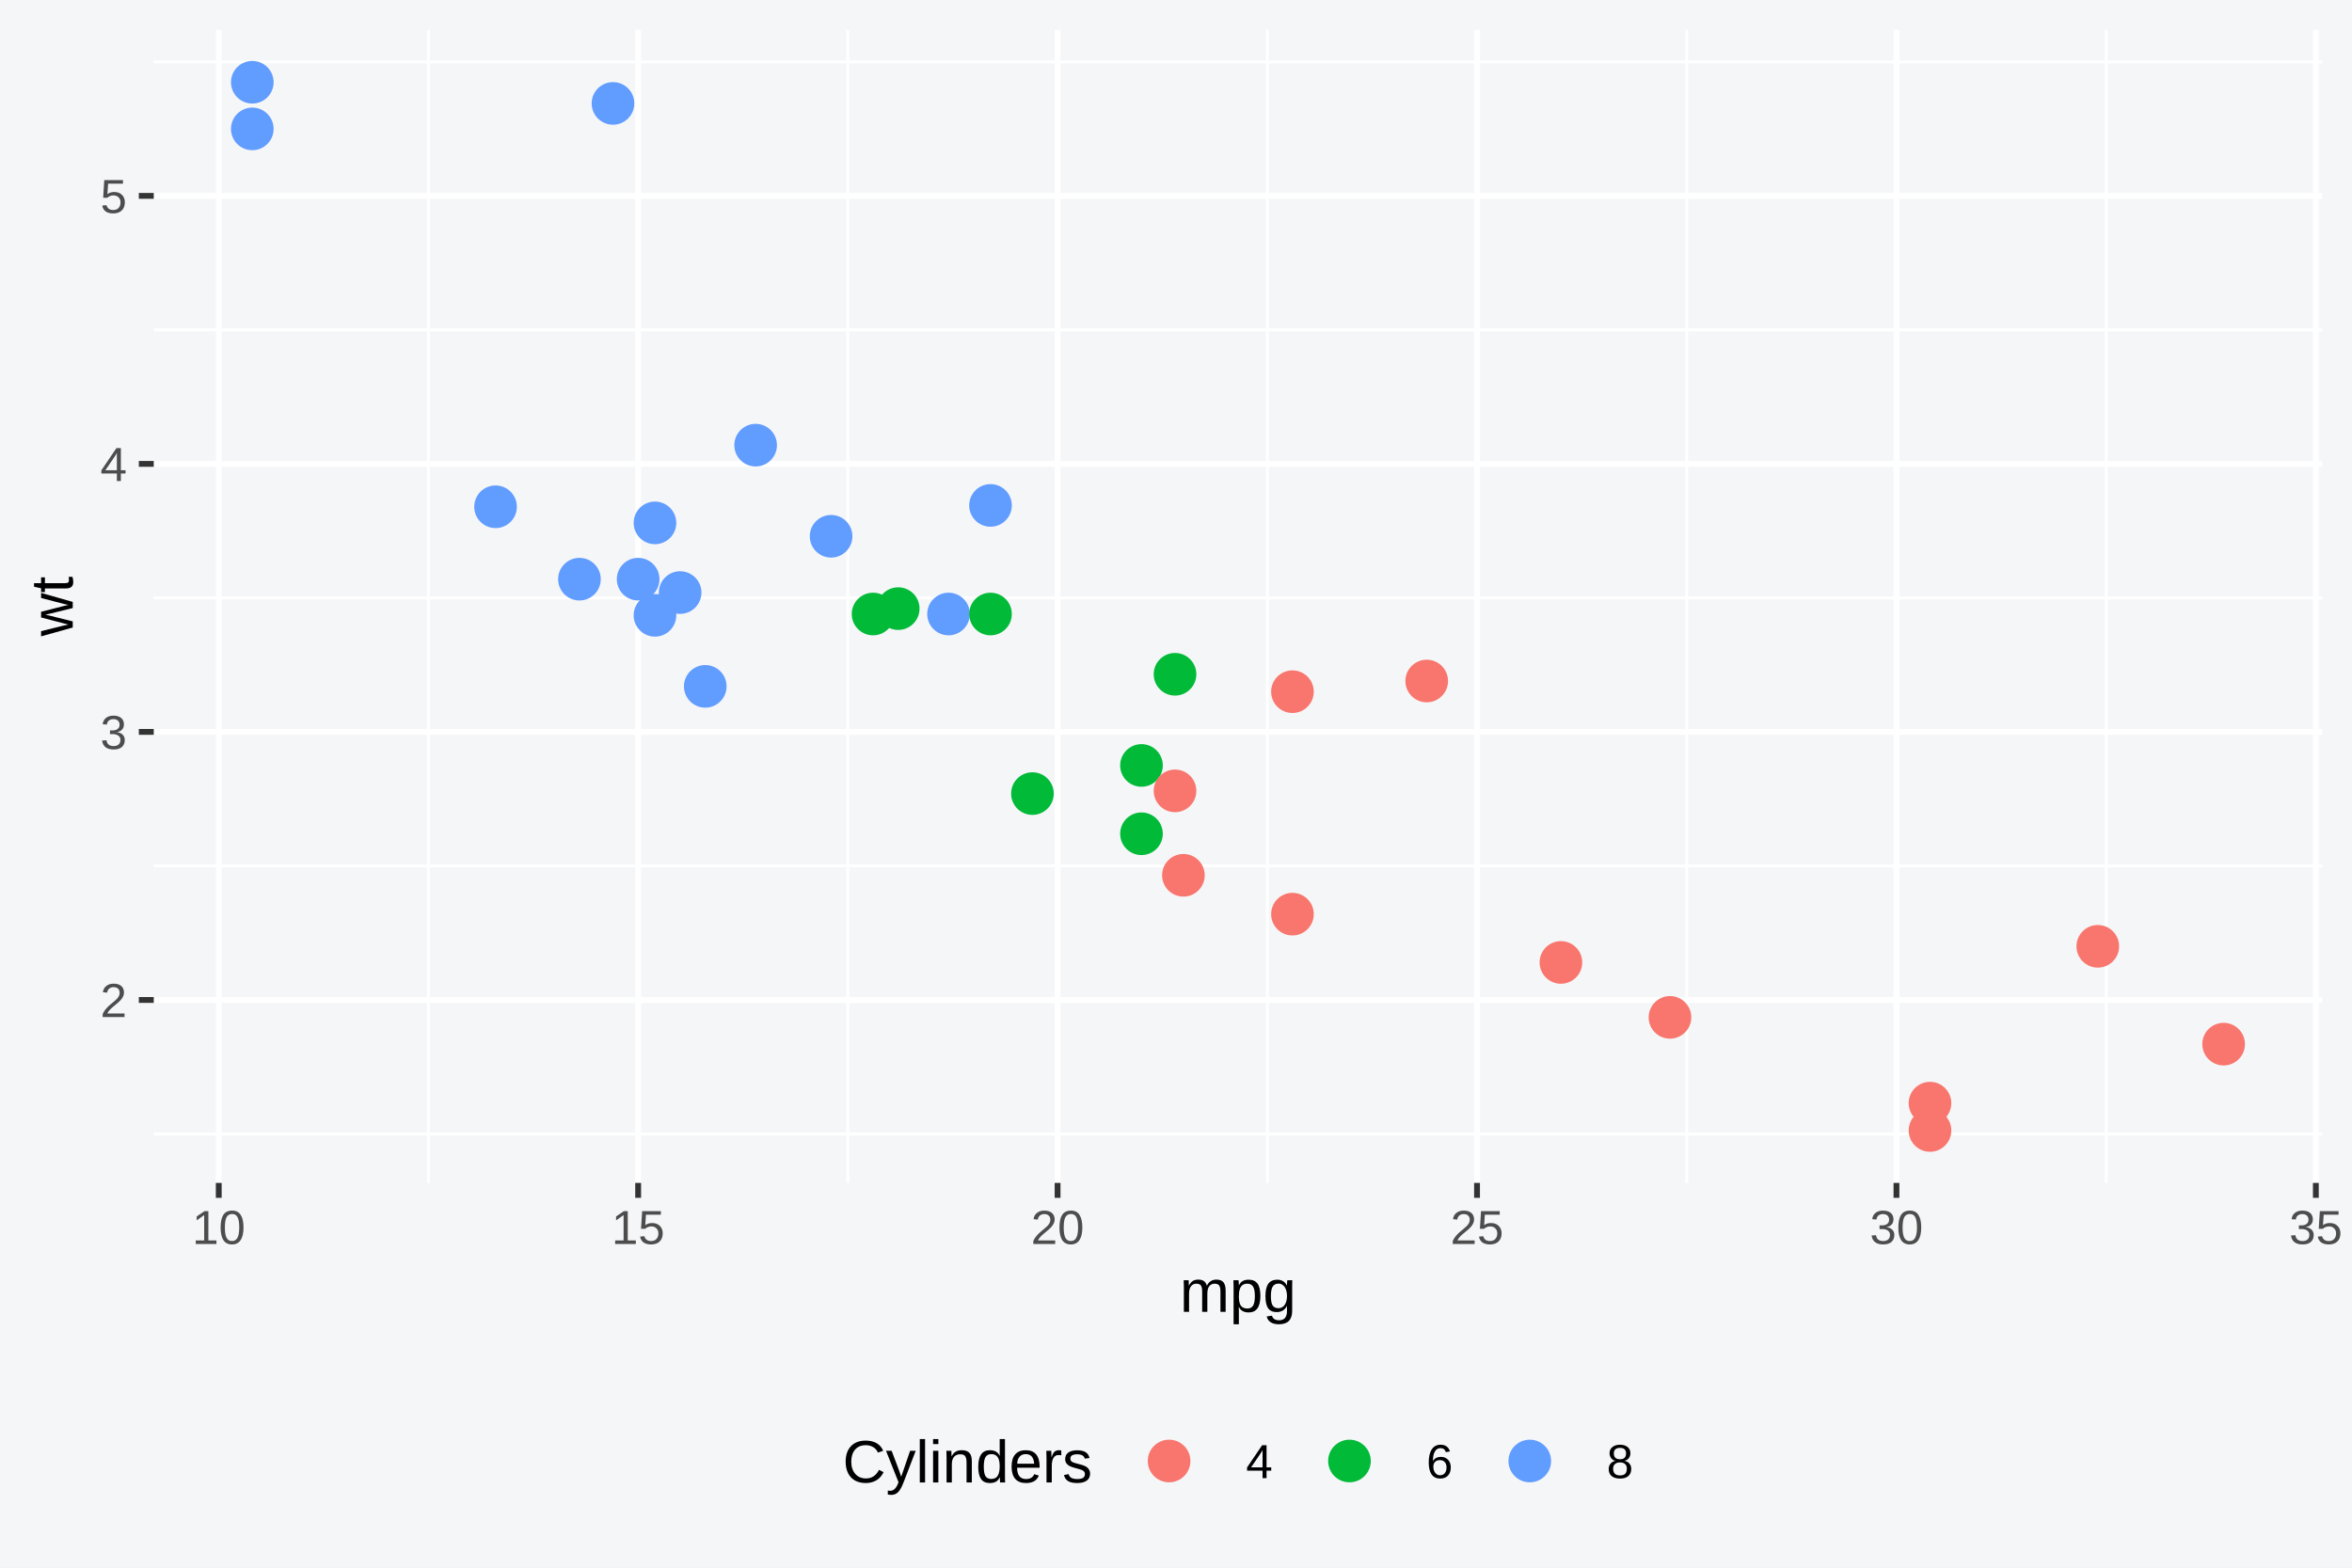
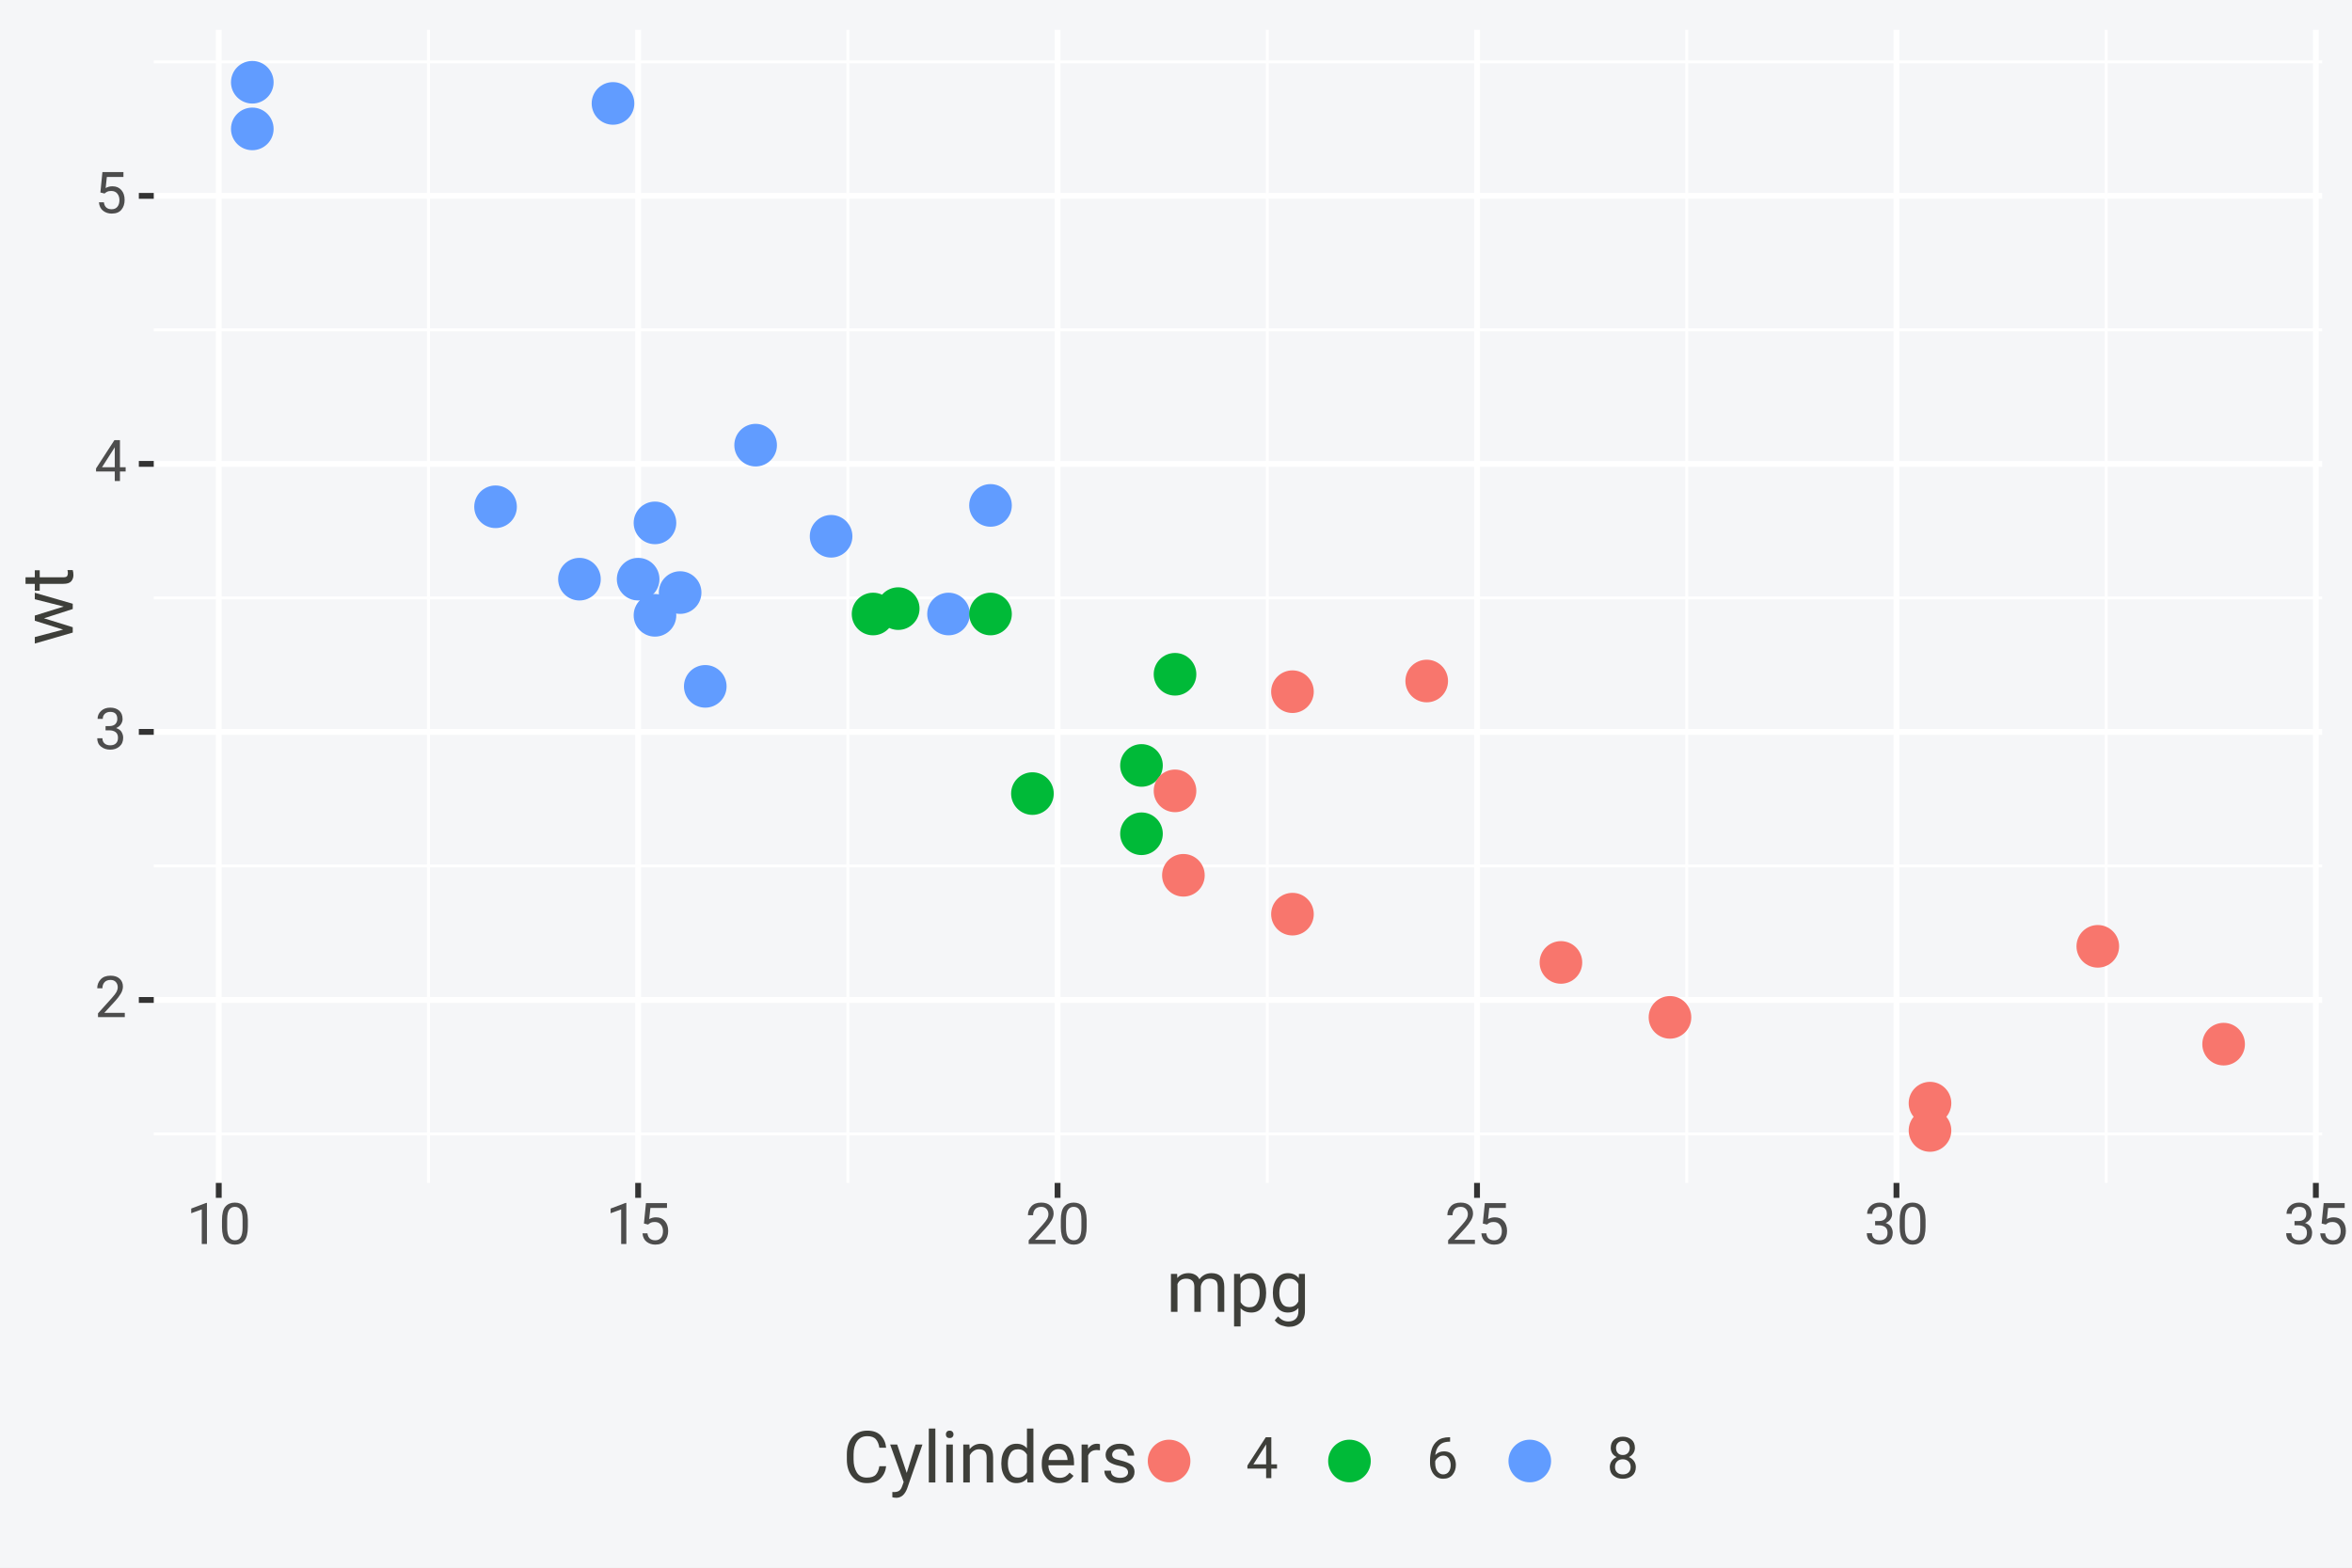
<svg xmlns="http://www.w3.org/2000/svg" width="432.00pt" height="288.00pt" viewBox="0 0 432.00 288.00">
  <g class="svglite">
    <defs>
      <style type="text/css">
-     .svglite line, .svglite polyline, .svglite polygon, .svglite path, .svglite rect, .svglite circle {
+     /* theme-aware-processed */
+     .svglite line, .svglite polyline, .svglite polygon, .svglite path, .svglite circle {
      fill: none;
-       stroke: #000000;
+       stroke: #3E3F3A;
+       stroke-linecap: round;
+       stroke-linejoin: round;
+       stroke-miterlimit: 10.00;
+     }
+     .svglite &gt; g &gt; rect {
+       fill: none;
+       stroke: #3E3F3A;
      stroke-linecap: round;
      stroke-linejoin: round;
      stroke-miterlimit: 10.00;
    }
    .svglite text {
      white-space: pre;
+       fill: #3E3F3A;
    }
    .svglite g.glyphgroup path {
      fill: inherit;
      stroke: none;
    }
  </style>
    </defs>
    <rect width="100%" height="100%" style="stroke: none; fill: #F5F6F8;" />
    <defs>
      <clipPath id="cpMC4wMHw0MzIuMDB8MC4wMHwyODguMDA=">
        <rect x="0.00" y="0.00" width="432.00" height="288.00" />
      </clipPath>
    </defs>
    <g clip-path="url(#cpMC4wMHw0MzIuMDB8MC4wMHwyODguMDA=)">
-       <rect x="0" y="0.00" width="432.00" height="288.00" style="stroke-width: 1.07; stroke: none;" />
-     </g>
+       <rect x="0" y="0.00" width="432.00" height="288.00" style="stroke-width: 1.07; stroke: none;" /> fill: #F5F6F8;' /&gt;
+ </g>
    <defs>
      <clipPath id="cpMjguMjR8NDI2LjUyfDUuNDh8MjE3LjMx">
        <rect x="28.24" y="5.48" width="398.28" height="211.83" />
      </clipPath>
    </defs>
    <g clip-path="url(#cpMjguMjR8NDI2LjUyfDUuNDh8MjE3LjMx)">
-       <rect x="28.24" y="5.48" width="398.28" height="211.83" style="stroke-width: 1.07; stroke: none;" />
-       <polyline points="28.24,208.32 426.52,208.32 " style="stroke-width: 0.53; stroke: #FFFFFF; stroke-linecap: butt;" />
+       <rect x="28.24" y="5.48" width="398.28" height="211.83" style="stroke-width: 1.07; stroke: none;" /> fill: #F5F6F8;' /&gt;
+ <polyline points="28.24,208.32 426.52,208.32 " style="stroke-width: 0.53; stroke: #FFFFFF; stroke-linecap: butt;" />
      <polyline points="28.24,159.08 426.52,159.08 " style="stroke-width: 0.53; stroke: #FFFFFF; stroke-linecap: butt;" />
      <polyline points="28.24,109.84 426.52,109.84 " style="stroke-width: 0.53; stroke: #FFFFFF; stroke-linecap: butt;" />
      <polyline points="28.24,60.60 426.52,60.60 " style="stroke-width: 0.53; stroke: #FFFFFF; stroke-linecap: butt;" />
      <polyline points="28.24,11.37 426.52,11.37 " style="stroke-width: 0.53; stroke: #FFFFFF; stroke-linecap: butt;" />
      <polyline points="78.70,217.31 78.70,5.48 " style="stroke-width: 0.53; stroke: #FFFFFF; stroke-linecap: butt;" />
      <polyline points="155.73,217.31 155.73,5.48 " style="stroke-width: 0.53; stroke: #FFFFFF; stroke-linecap: butt;" />
      <polyline points="232.77,217.31 232.77,5.48 " style="stroke-width: 0.53; stroke: #FFFFFF; stroke-linecap: butt;" />
      <polyline points="309.81,217.31 309.81,5.48 " style="stroke-width: 0.53; stroke: #FFFFFF; stroke-linecap: butt;" />
      <polyline points="386.85,217.31 386.85,5.48 " style="stroke-width: 0.53; stroke: #FFFFFF; stroke-linecap: butt;" />
      <polyline points="28.24,183.70 426.52,183.70 " style="stroke-width: 1.07; stroke: #FFFFFF; stroke-linecap: butt;" />
      <polyline points="28.24,134.46 426.52,134.46 " style="stroke-width: 1.07; stroke: #FFFFFF; stroke-linecap: butt;" />
      <polyline points="28.24,85.22 426.52,85.22 " style="stroke-width: 1.07; stroke: #FFFFFF; stroke-linecap: butt;" />
      <polyline points="28.24,35.98 426.52,35.98 " style="stroke-width: 1.07; stroke: #FFFFFF; stroke-linecap: butt;" />
      <polyline points="40.18,217.31 40.18,5.48 " style="stroke-width: 1.07; stroke: #FFFFFF; stroke-linecap: butt;" />
      <polyline points="117.21,217.31 117.21,5.48 " style="stroke-width: 1.07; stroke: #FFFFFF; stroke-linecap: butt;" />
      <polyline points="194.25,217.31 194.25,5.48 " style="stroke-width: 1.07; stroke: #FFFFFF; stroke-linecap: butt;" />
      <polyline points="271.29,217.31 271.29,5.48 " style="stroke-width: 1.07; stroke: #FFFFFF; stroke-linecap: butt;" />
      <polyline points="348.33,217.31 348.33,5.48 " style="stroke-width: 1.07; stroke: #FFFFFF; stroke-linecap: butt;" />
      <polyline points="425.36,217.31 425.36,5.48 " style="stroke-width: 1.07; stroke: #FFFFFF; stroke-linecap: butt;" />
      <circle cx="209.66" cy="153.17" r="3.56" style="stroke-width: 0.71; stroke: #00BA38; fill: #00BA38;" />
      <circle cx="209.66" cy="140.62" r="3.56" style="stroke-width: 0.71; stroke: #00BA38; fill: #00BA38;" />
      <circle cx="237.39" cy="167.94" r="3.56" style="stroke-width: 0.71; stroke: #F8766D; fill: #F8766D;" />
      <circle cx="215.82" cy="123.87" r="3.56" style="stroke-width: 0.71; stroke: #00BA38; fill: #00BA38;" />
      <circle cx="174.22" cy="112.80" r="3.56" style="stroke-width: 0.71; stroke: #619CFF; fill: #619CFF;" />
      <circle cx="164.98" cy="111.81" r="3.56" style="stroke-width: 0.71; stroke: #00BA38; fill: #00BA38;" />
      <circle cx="106.43" cy="106.40" r="3.56" style="stroke-width: 0.71; stroke: #619CFF; fill: #619CFF;" />
      <circle cx="262.05" cy="125.11" r="3.56" style="stroke-width: 0.71; stroke: #F8766D; fill: #F8766D;" />
      <circle cx="237.39" cy="127.07" r="3.56" style="stroke-width: 0.71; stroke: #F8766D; fill: #F8766D;" />
      <circle cx="181.93" cy="112.80" r="3.56" style="stroke-width: 0.71; stroke: #00BA38; fill: #00BA38;" />
      <circle cx="160.36" cy="112.80" r="3.56" style="stroke-width: 0.71; stroke: #00BA38; fill: #00BA38;" />
      <circle cx="138.79" cy="81.78" r="3.56" style="stroke-width: 0.71; stroke: #619CFF; fill: #619CFF;" />
      <circle cx="152.65" cy="98.52" r="3.56" style="stroke-width: 0.71; stroke: #619CFF; fill: #619CFF;" />
      <circle cx="120.30" cy="96.06" r="3.56" style="stroke-width: 0.71; stroke: #619CFF; fill: #619CFF;" />
      <circle cx="46.34" cy="23.68" r="3.56" style="stroke-width: 0.71; stroke: #619CFF; fill: #619CFF;" />
      <circle cx="46.34" cy="15.11" r="3.56" style="stroke-width: 0.71; stroke: #619CFF; fill: #619CFF;" />
      <circle cx="112.59" cy="19.00" r="3.56" style="stroke-width: 0.71; stroke: #619CFF; fill: #619CFF;" />
      <circle cx="385.31" cy="173.85" r="3.56" style="stroke-width: 0.71; stroke: #F8766D; fill: #F8766D;" />
      <circle cx="354.49" cy="202.66" r="3.56" style="stroke-width: 0.71; stroke: #F8766D; fill: #F8766D;" />
      <circle cx="408.42" cy="191.82" r="3.56" style="stroke-width: 0.71; stroke: #F8766D; fill: #F8766D;" />
      <circle cx="217.36" cy="160.80" r="3.56" style="stroke-width: 0.71; stroke: #F8766D; fill: #F8766D;" />
      <circle cx="124.92" cy="108.86" r="3.56" style="stroke-width: 0.71; stroke: #619CFF; fill: #619CFF;" />
      <circle cx="120.30" cy="113.04" r="3.56" style="stroke-width: 0.71; stroke: #619CFF; fill: #619CFF;" />
      <circle cx="91.02" cy="93.10" r="3.56" style="stroke-width: 0.71; stroke: #619CFF; fill: #619CFF;" />
      <circle cx="181.93" cy="92.85" r="3.56" style="stroke-width: 0.71; stroke: #619CFF; fill: #619CFF;" />
      <circle cx="306.73" cy="186.90" r="3.56" style="stroke-width: 0.71; stroke: #F8766D; fill: #F8766D;" />
      <circle cx="286.70" cy="176.81" r="3.56" style="stroke-width: 0.71; stroke: #F8766D; fill: #F8766D;" />
      <circle cx="354.49" cy="207.68" r="3.56" style="stroke-width: 0.71; stroke: #F8766D; fill: #F8766D;" />
      <circle cx="129.54" cy="126.09" r="3.56" style="stroke-width: 0.71; stroke: #619CFF; fill: #619CFF;" />
      <circle cx="189.63" cy="145.79" r="3.56" style="stroke-width: 0.71; stroke: #00BA38; fill: #00BA38;" />
      <circle cx="117.21" cy="106.40" r="3.56" style="stroke-width: 0.71; stroke: #619CFF; fill: #619CFF;" />
      <circle cx="215.82" cy="145.29" r="3.56" style="stroke-width: 0.71; stroke: #F8766D; fill: #F8766D;" />
    </g>
    <g clip-path="url(#cpMC4wMHw0MzIuMDB8MC4wMHwyODguMDA=)">
-       <text x="23.31" y="186.85" text-anchor="end" style="font-size: 8.80px;fill: #4D4D4D; font-family: &quot;Arial&quot;;" textLength="4.89px" lengthAdjust="spacingAndGlyphs">2</text>
-       <text x="23.31" y="137.61" text-anchor="end" style="font-size: 8.80px;fill: #4D4D4D; font-family: &quot;Arial&quot;;" textLength="4.89px" lengthAdjust="spacingAndGlyphs">3</text>
-       <text x="23.31" y="88.37" text-anchor="end" style="font-size: 8.80px;fill: #4D4D4D; font-family: &quot;Arial&quot;;" textLength="4.89px" lengthAdjust="spacingAndGlyphs">4</text>
-       <text x="23.31" y="39.13" text-anchor="end" style="font-size: 8.80px;fill: #4D4D4D; font-family: &quot;Arial&quot;;" textLength="4.89px" lengthAdjust="spacingAndGlyphs">5</text>
+       <text x="23.31" y="186.85" text-anchor="end" style="font-size: 0.88em;fill: #4D4D4D; font-family: &quot;Roboto&quot;, -apple-system, BlinkMacSystemFont, &quot;Segoe UI&quot;, system-ui, sans-serif;">2</text>
+       <text x="23.31" y="137.61" text-anchor="end" style="font-size: 0.88em;fill: #4D4D4D; font-family: &quot;Roboto&quot;, -apple-system, BlinkMacSystemFont, &quot;Segoe UI&quot;, system-ui, sans-serif;">3</text>
+       <text x="23.31" y="88.37" text-anchor="end" style="font-size: 0.88em;fill: #4D4D4D; font-family: &quot;Roboto&quot;, -apple-system, BlinkMacSystemFont, &quot;Segoe UI&quot;, system-ui, sans-serif;">4</text>
+       <text x="23.31" y="39.13" text-anchor="end" style="font-size: 0.88em;fill: #4D4D4D; font-family: &quot;Roboto&quot;, -apple-system, BlinkMacSystemFont, &quot;Segoe UI&quot;, system-ui, sans-serif;">5</text>
      <polyline points="25.50,183.70 28.24,183.70 " style="stroke-width: 1.07; stroke: #333333; stroke-linecap: butt;" />
      <polyline points="25.50,134.46 28.24,134.46 " style="stroke-width: 1.07; stroke: #333333; stroke-linecap: butt;" />
      <polyline points="25.50,85.22 28.24,85.22 " style="stroke-width: 1.07; stroke: #333333; stroke-linecap: butt;" />
      <polyline points="25.50,35.98 28.24,35.98 " style="stroke-width: 1.07; stroke: #333333; stroke-linecap: butt;" />
      <polyline points="40.18,220.05 40.18,217.31 " style="stroke-width: 1.07; stroke: #333333; stroke-linecap: butt;" />
      <polyline points="117.21,220.05 117.21,217.31 " style="stroke-width: 1.07; stroke: #333333; stroke-linecap: butt;" />
      <polyline points="194.25,220.05 194.25,217.31 " style="stroke-width: 1.07; stroke: #333333; stroke-linecap: butt;" />
      <polyline points="271.29,220.05 271.29,217.31 " style="stroke-width: 1.07; stroke: #333333; stroke-linecap: butt;" />
      <polyline points="348.33,220.05 348.33,217.31 " style="stroke-width: 1.07; stroke: #333333; stroke-linecap: butt;" />
      <polyline points="425.36,220.05 425.36,217.31 " style="stroke-width: 1.07; stroke: #333333; stroke-linecap: butt;" />
-       <text x="40.18" y="228.54" text-anchor="middle" style="font-size: 8.80px;fill: #4D4D4D; font-family: &quot;Arial&quot;;" textLength="9.78px" lengthAdjust="spacingAndGlyphs">10</text>
-       <text x="117.21" y="228.54" text-anchor="middle" style="font-size: 8.80px;fill: #4D4D4D; font-family: &quot;Arial&quot;;" textLength="9.78px" lengthAdjust="spacingAndGlyphs">15</text>
-       <text x="194.25" y="228.54" text-anchor="middle" style="font-size: 8.80px;fill: #4D4D4D; font-family: &quot;Arial&quot;;" textLength="9.78px" lengthAdjust="spacingAndGlyphs">20</text>
-       <text x="271.29" y="228.54" text-anchor="middle" style="font-size: 8.80px;fill: #4D4D4D; font-family: &quot;Arial&quot;;" textLength="9.78px" lengthAdjust="spacingAndGlyphs">25</text>
-       <text x="348.33" y="228.54" text-anchor="middle" style="font-size: 8.80px;fill: #4D4D4D; font-family: &quot;Arial&quot;;" textLength="9.78px" lengthAdjust="spacingAndGlyphs">30</text>
-       <text x="425.36" y="228.54" text-anchor="middle" style="font-size: 8.80px;fill: #4D4D4D; font-family: &quot;Arial&quot;;" textLength="9.78px" lengthAdjust="spacingAndGlyphs">35</text>
-       <text x="227.38" y="241.00" text-anchor="middle" style="font-size: 11.00px; font-family: &quot;Arial&quot;;" textLength="21.41px" lengthAdjust="spacingAndGlyphs">mpg</text>
-       <text transform="translate(13.36,111.39) rotate(-90)" text-anchor="middle" style="font-size: 11.00px; font-family: &quot;Arial&quot;;" textLength="11.00px" lengthAdjust="spacingAndGlyphs">wt</text>
-       <rect x="149.28" y="254.28" width="156.19" height="28.24" style="stroke-width: 0.75; stroke: none;" />
-       <rect x="149.28" y="254.28" width="156.19" height="28.24" style="stroke-width: 1.07; stroke: none;" />
-       <text x="154.76" y="272.34" style="font-size: 11.00px; font-family: &quot;Arial&quot;;" textLength="45.84px" lengthAdjust="spacingAndGlyphs">Cylinders</text>
-       <rect x="206.09" y="259.76" width="17.28" height="17.28" style="stroke-width: 1.07; stroke: none;" />
-       <circle cx="214.73" cy="268.40" r="3.56" style="stroke-width: 0.71; stroke: #F8766D; fill: #F8766D;" />
-       <rect x="239.22" y="259.76" width="17.28" height="17.28" style="stroke-width: 1.07; stroke: none;" />
-       <circle cx="247.86" cy="268.40" r="3.56" style="stroke-width: 0.71; stroke: #00BA38; fill: #00BA38;" />
-       <rect x="272.34" y="259.76" width="17.28" height="17.28" style="stroke-width: 1.07; stroke: none;" />
-       <circle cx="280.98" cy="268.40" r="3.56" style="stroke-width: 0.71; stroke: #619CFF; fill: #619CFF;" />
-       <text x="228.85" y="271.55" style="font-size: 8.80px; font-family: &quot;Arial&quot;;" textLength="4.89px" lengthAdjust="spacingAndGlyphs">4</text>
-       <text x="261.97" y="271.55" style="font-size: 8.80px; font-family: &quot;Arial&quot;;" textLength="4.89px" lengthAdjust="spacingAndGlyphs">6</text>
-       <text x="295.10" y="271.55" style="font-size: 8.80px; font-family: &quot;Arial&quot;;" textLength="4.89px" lengthAdjust="spacingAndGlyphs">8</text>
+       <text x="40.18" y="228.54" text-anchor="middle" style="font-size: 0.88em;fill: #4D4D4D; font-family: &quot;Roboto&quot;, -apple-system, BlinkMacSystemFont, &quot;Segoe UI&quot;, system-ui, sans-serif;">10</text>
+       <text x="117.21" y="228.54" text-anchor="middle" style="font-size: 0.88em;fill: #4D4D4D; font-family: &quot;Roboto&quot;, -apple-system, BlinkMacSystemFont, &quot;Segoe UI&quot;, system-ui, sans-serif;">15</text>
+       <text x="194.25" y="228.54" text-anchor="middle" style="font-size: 0.88em;fill: #4D4D4D; font-family: &quot;Roboto&quot;, -apple-system, BlinkMacSystemFont, &quot;Segoe UI&quot;, system-ui, sans-serif;">20</text>
+       <text x="271.29" y="228.54" text-anchor="middle" style="font-size: 0.88em;fill: #4D4D4D; font-family: &quot;Roboto&quot;, -apple-system, BlinkMacSystemFont, &quot;Segoe UI&quot;, system-ui, sans-serif;">25</text>
+       <text x="348.33" y="228.54" text-anchor="middle" style="font-size: 0.88em;fill: #4D4D4D; font-family: &quot;Roboto&quot;, -apple-system, BlinkMacSystemFont, &quot;Segoe UI&quot;, system-ui, sans-serif;">30</text>
+       <text x="425.36" y="228.54" text-anchor="middle" style="font-size: 0.88em;fill: #4D4D4D; font-family: &quot;Roboto&quot;, -apple-system, BlinkMacSystemFont, &quot;Segoe UI&quot;, system-ui, sans-serif;">35</text>
+       <text x="227.38" y="241.00" text-anchor="middle" style="font-size: 1.1em; font-family: &quot;Roboto&quot;, -apple-system, BlinkMacSystemFont, &quot;Segoe UI&quot;, system-ui, sans-serif;">mpg</text>
+       <text transform="translate(13.36,111.39) rotate(-90)" text-anchor="middle" style="font-size: 1.1em; font-family: &quot;Roboto&quot;, -apple-system, BlinkMacSystemFont, &quot;Segoe UI&quot;, system-ui, sans-serif;">wt</text>
+       <rect x="149.28" y="254.28" width="156.19" height="28.24" style="stroke-width: 0.75; stroke: none;" /> fill: #F5F6F8;' /&gt;
+ <rect x="149.28" y="254.28" width="156.19" height="28.24" style="stroke-width: 1.07; stroke: none;" /> fill: #F5F6F8;' /&gt;
+ <text x="154.76" y="272.34" style="font-size: 1.1em; font-family: &quot;Roboto&quot;, -apple-system, BlinkMacSystemFont, &quot;Segoe UI&quot;, system-ui, sans-serif;">Cylinders</text>
+       <rect x="206.09" y="259.76" width="17.28" height="17.28" style="stroke-width: 1.07; stroke: none;" /> fill: #F5F6F8;' /&gt;
+ <circle cx="214.73" cy="268.40" r="3.56" style="stroke-width: 0.71; stroke: #F8766D; fill: #F8766D;" />
+       <rect x="239.22" y="259.76" width="17.28" height="17.28" style="stroke-width: 1.07; stroke: none;" /> fill: #F5F6F8;' /&gt;
+ <circle cx="247.86" cy="268.40" r="3.56" style="stroke-width: 0.71; stroke: #00BA38; fill: #00BA38;" />
+       <rect x="272.34" y="259.76" width="17.28" height="17.28" style="stroke-width: 1.07; stroke: none;" /> fill: #F5F6F8;' /&gt;
+ <circle cx="280.98" cy="268.40" r="3.56" style="stroke-width: 0.71; stroke: #619CFF; fill: #619CFF;" />
+       <text x="228.85" y="271.55" style="font-size: 0.88em; font-family: &quot;Roboto&quot;, -apple-system, BlinkMacSystemFont, &quot;Segoe UI&quot;, system-ui, sans-serif;">4</text>
+       <text x="261.97" y="271.55" style="font-size: 0.88em; font-family: &quot;Roboto&quot;, -apple-system, BlinkMacSystemFont, &quot;Segoe UI&quot;, system-ui, sans-serif;">6</text>
+       <text x="295.10" y="271.55" style="font-size: 0.88em; font-family: &quot;Roboto&quot;, -apple-system, BlinkMacSystemFont, &quot;Segoe UI&quot;, system-ui, sans-serif;">8</text>
    </g>
  </g>
</svg>
